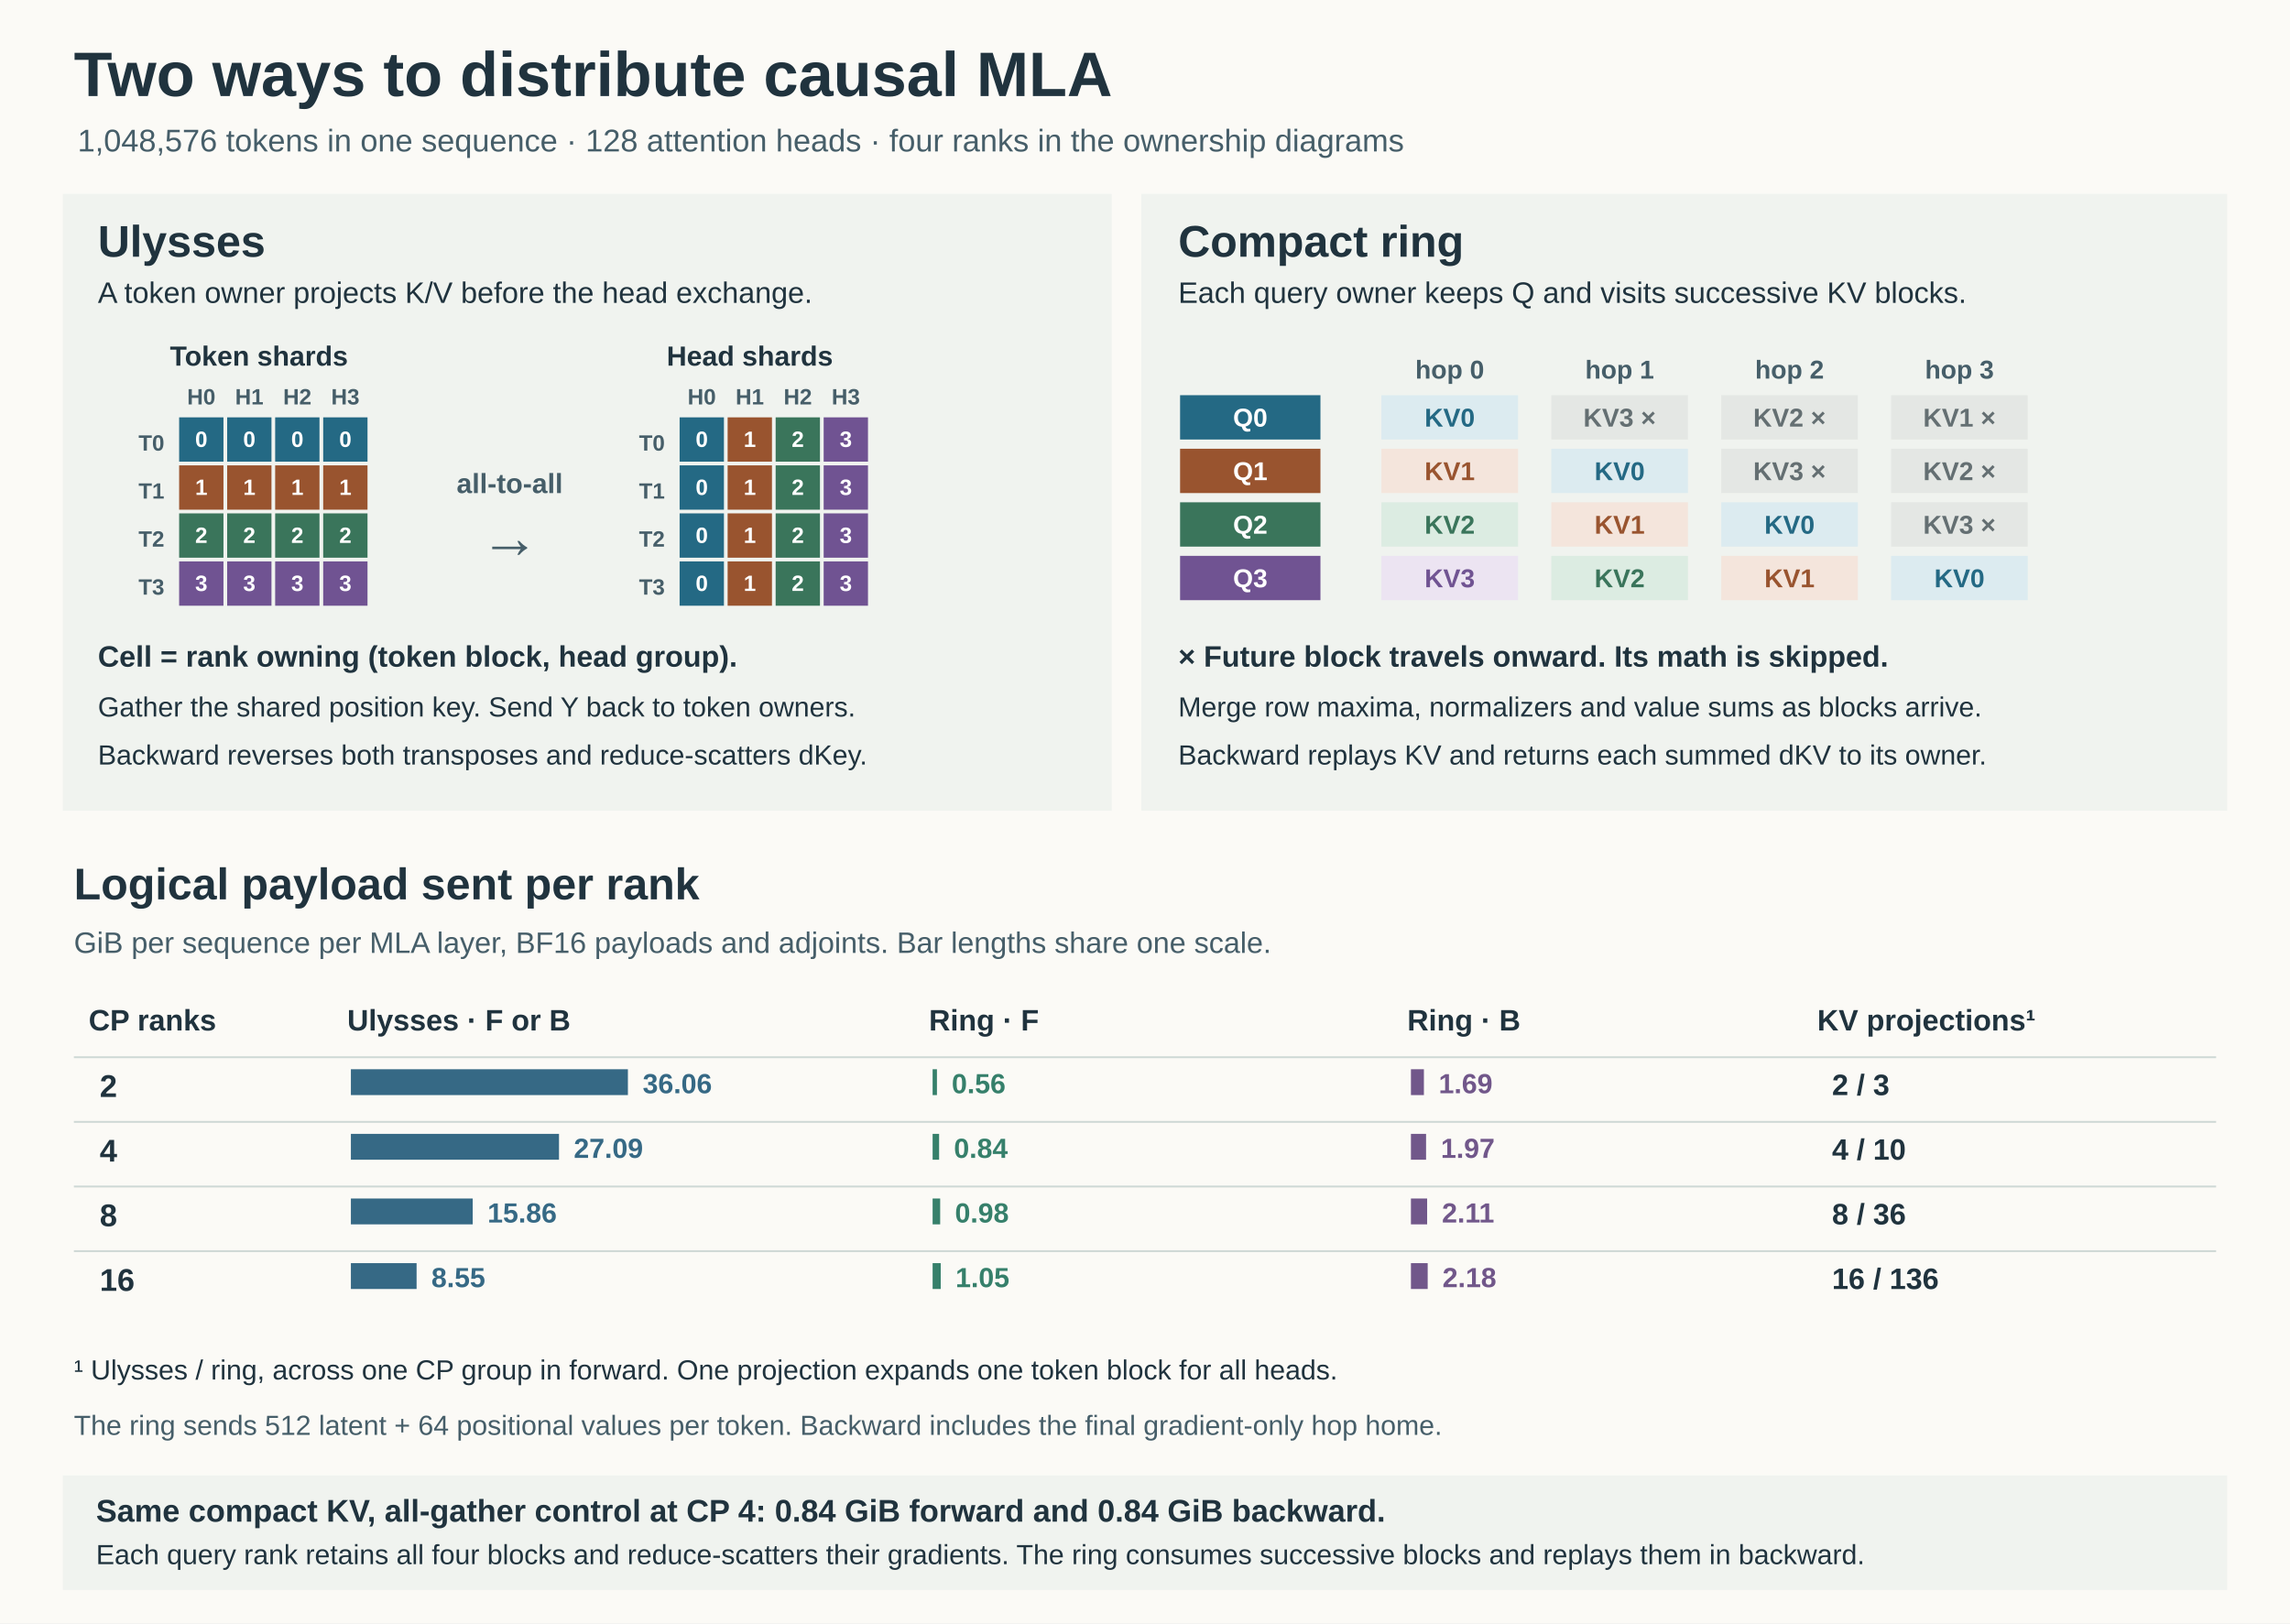
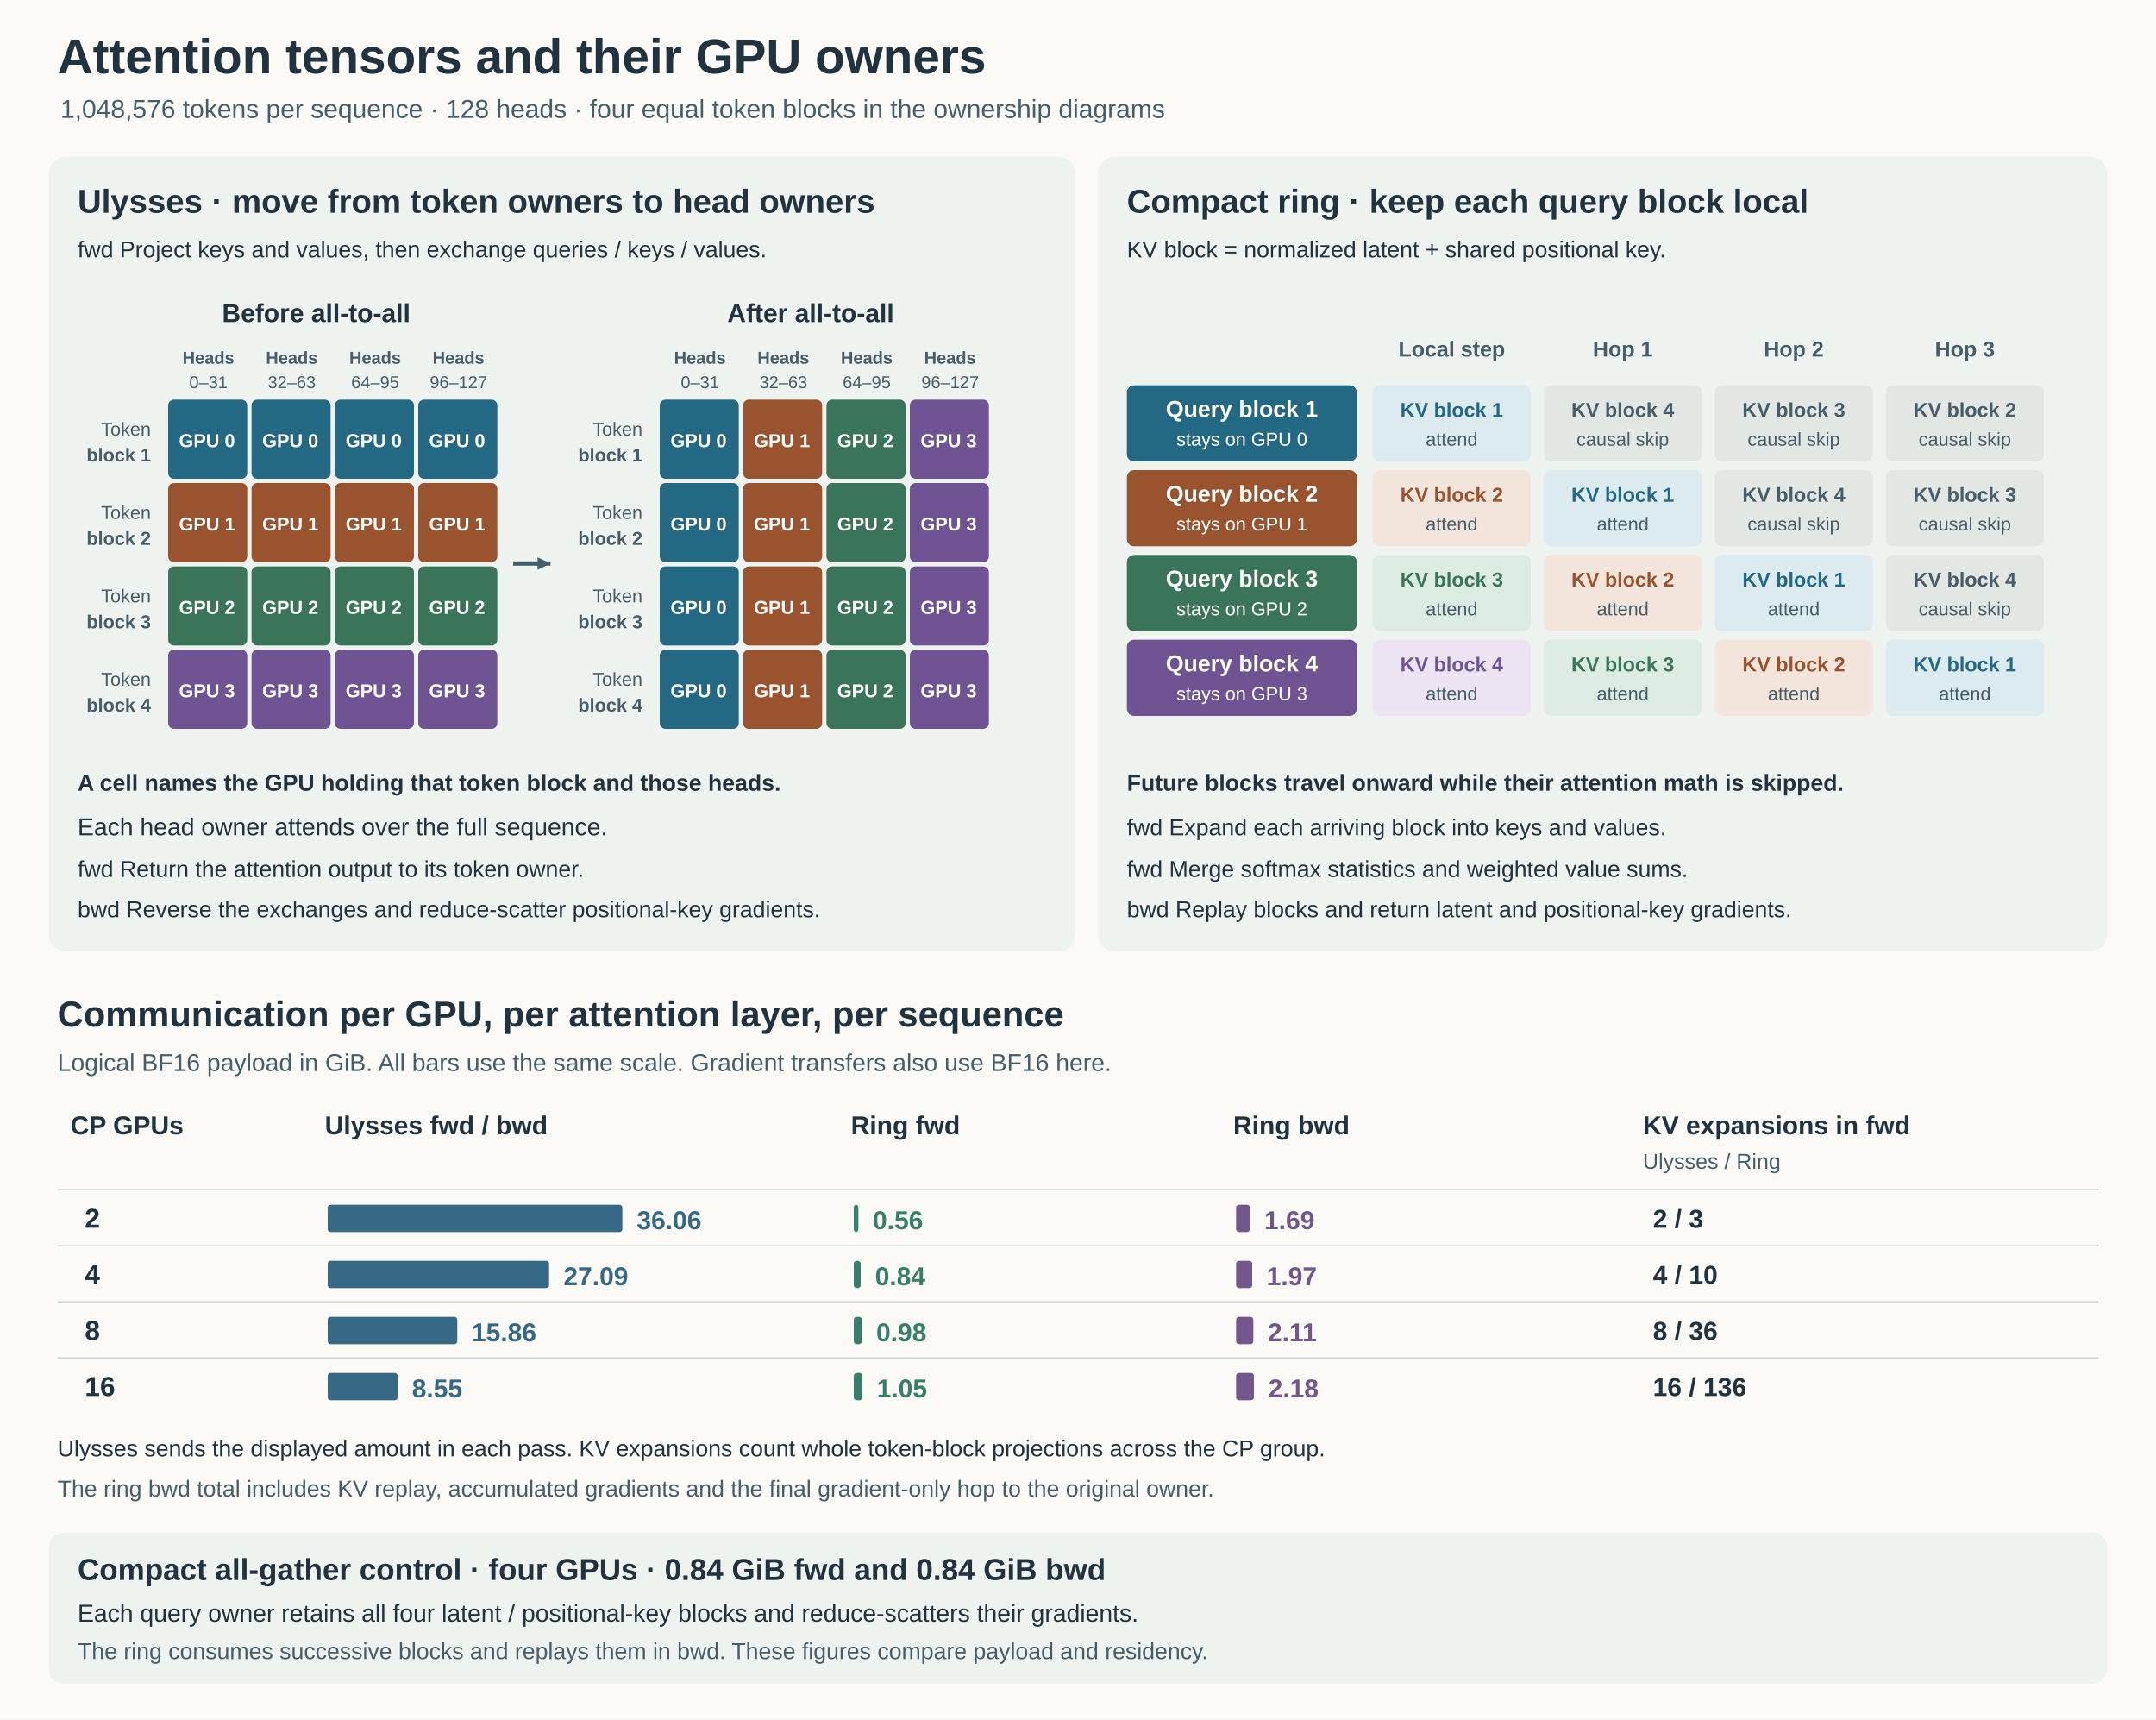
- <svg xmlns="http://www.w3.org/2000/svg" width="1240" height="879" viewBox="0 0 1240 879" role="img" aria-labelledby="title desc">
-   <rect width="1240" height="879" fill="#fbfaf6" />
+ <svg xmlns="http://www.w3.org/2000/svg" width="1500" height="1196" viewBox="0 0 1500 1196" role="img" aria-labelledby="title desc">
+   <rect width="1500" height="1196" fill="#fbfaf6" />
  <g font-family="Arial, Helvetica, sans-serif">
-     <text x="40.00" y="52" font-size="34" font-weight="700" fill="#20333e" text-anchor="start">Two ways to distribute causal MLA</text>
-     <text x="42.00" y="82" font-size="17" font-weight="400" fill="#465e69" text-anchor="start">1,048,576 tokens in one sequence   ·   128 attention heads   ·   four ranks in the ownership diagrams</text>
-     <rect x="34.00" y="105.00" width="568.00" height="334.00" fill="#f0f3ef" />
-     <rect x="618.00" y="105.00" width="588.00" height="334.00" fill="#f0f3ef" />
-     <text x="53.00" y="139" font-size="24" font-weight="700" fill="#20333e" text-anchor="start">Ulysses</text>
-     <text x="53.00" y="164" font-size="16" font-weight="400" fill="#20333e" text-anchor="start">A token owner projects K/V before the head exchange.</text>
-     <text x="92.00" y="198" font-size="15" font-weight="700" fill="#20333e" text-anchor="start">Token shards</text>
-     <text x="361.00" y="198" font-size="15" font-weight="700" fill="#20333e" text-anchor="start">Head shards</text>
-     <text x="109.00" y="219" font-size="12" font-weight="700" fill="#465e69" text-anchor="middle">H0</text>
-     <text x="89.00" y="244" font-size="12" font-weight="700" fill="#465e69" text-anchor="end">T0</text>
-     <rect x="97.00" y="226.00" width="24.00" height="24.00" fill="#246984" />
-     <text x="109.00" y="242" font-size="12" font-weight="700" fill="white" text-anchor="middle">0</text>
-     <rect x="123.00" y="226.00" width="24.00" height="24.00" fill="#246984" />
-     <text x="135.00" y="242" font-size="12" font-weight="700" fill="white" text-anchor="middle">0</text>
-     <rect x="149.00" y="226.00" width="24.00" height="24.00" fill="#246984" />
-     <text x="161.00" y="242" font-size="12" font-weight="700" fill="white" text-anchor="middle">0</text>
-     <rect x="175.00" y="226.00" width="24.00" height="24.00" fill="#246984" />
-     <text x="187.00" y="242" font-size="12" font-weight="700" fill="white" text-anchor="middle">0</text>
-     <text x="135.00" y="219" font-size="12" font-weight="700" fill="#465e69" text-anchor="middle">H1</text>
-     <text x="89.00" y="270" font-size="12" font-weight="700" fill="#465e69" text-anchor="end">T1</text>
-     <rect x="97.00" y="252.00" width="24.00" height="24.00" fill="#99542f" />
-     <text x="109.00" y="268" font-size="12" font-weight="700" fill="white" text-anchor="middle">1</text>
-     <rect x="123.00" y="252.00" width="24.00" height="24.00" fill="#99542f" />
-     <text x="135.00" y="268" font-size="12" font-weight="700" fill="white" text-anchor="middle">1</text>
-     <rect x="149.00" y="252.00" width="24.00" height="24.00" fill="#99542f" />
-     <text x="161.00" y="268" font-size="12" font-weight="700" fill="white" text-anchor="middle">1</text>
-     <rect x="175.00" y="252.00" width="24.00" height="24.00" fill="#99542f" />
-     <text x="187.00" y="268" font-size="12" font-weight="700" fill="white" text-anchor="middle">1</text>
-     <text x="161.00" y="219" font-size="12" font-weight="700" fill="#465e69" text-anchor="middle">H2</text>
-     <text x="89.00" y="296" font-size="12" font-weight="700" fill="#465e69" text-anchor="end">T2</text>
-     <rect x="97.00" y="278.00" width="24.00" height="24.00" fill="#3a755b" />
-     <text x="109.00" y="294" font-size="12" font-weight="700" fill="white" text-anchor="middle">2</text>
-     <rect x="123.00" y="278.00" width="24.00" height="24.00" fill="#3a755b" />
-     <text x="135.00" y="294" font-size="12" font-weight="700" fill="white" text-anchor="middle">2</text>
-     <rect x="149.00" y="278.00" width="24.00" height="24.00" fill="#3a755b" />
-     <text x="161.00" y="294" font-size="12" font-weight="700" fill="white" text-anchor="middle">2</text>
-     <rect x="175.00" y="278.00" width="24.00" height="24.00" fill="#3a755b" />
-     <text x="187.00" y="294" font-size="12" font-weight="700" fill="white" text-anchor="middle">2</text>
-     <text x="187.00" y="219" font-size="12" font-weight="700" fill="#465e69" text-anchor="middle">H3</text>
-     <text x="89.00" y="322" font-size="12" font-weight="700" fill="#465e69" text-anchor="end">T3</text>
-     <rect x="97.00" y="304.00" width="24.00" height="24.00" fill="#705392" />
-     <text x="109.00" y="320" font-size="12" font-weight="700" fill="white" text-anchor="middle">3</text>
-     <rect x="123.00" y="304.00" width="24.00" height="24.00" fill="#705392" />
-     <text x="135.00" y="320" font-size="12" font-weight="700" fill="white" text-anchor="middle">3</text>
-     <rect x="149.00" y="304.00" width="24.00" height="24.00" fill="#705392" />
-     <text x="161.00" y="320" font-size="12" font-weight="700" fill="white" text-anchor="middle">3</text>
-     <rect x="175.00" y="304.00" width="24.00" height="24.00" fill="#705392" />
-     <text x="187.00" y="320" font-size="12" font-weight="700" fill="white" text-anchor="middle">3</text>
-     <text x="380.00" y="219" font-size="12" font-weight="700" fill="#465e69" text-anchor="middle">H0</text>
-     <text x="360.00" y="244" font-size="12" font-weight="700" fill="#465e69" text-anchor="end">T0</text>
-     <rect x="368.00" y="226.00" width="24.00" height="24.00" fill="#246984" />
-     <text x="380.00" y="242" font-size="12" font-weight="700" fill="white" text-anchor="middle">0</text>
-     <rect x="394.00" y="226.00" width="24.00" height="24.00" fill="#99542f" />
-     <text x="406.00" y="242" font-size="12" font-weight="700" fill="white" text-anchor="middle">1</text>
-     <rect x="420.00" y="226.00" width="24.00" height="24.00" fill="#3a755b" />
-     <text x="432.00" y="242" font-size="12" font-weight="700" fill="white" text-anchor="middle">2</text>
-     <rect x="446.00" y="226.00" width="24.00" height="24.00" fill="#705392" />
-     <text x="458.00" y="242" font-size="12" font-weight="700" fill="white" text-anchor="middle">3</text>
-     <text x="406.00" y="219" font-size="12" font-weight="700" fill="#465e69" text-anchor="middle">H1</text>
-     <text x="360.00" y="270" font-size="12" font-weight="700" fill="#465e69" text-anchor="end">T1</text>
-     <rect x="368.00" y="252.00" width="24.00" height="24.00" fill="#246984" />
-     <text x="380.00" y="268" font-size="12" font-weight="700" fill="white" text-anchor="middle">0</text>
-     <rect x="394.00" y="252.00" width="24.00" height="24.00" fill="#99542f" />
-     <text x="406.00" y="268" font-size="12" font-weight="700" fill="white" text-anchor="middle">1</text>
-     <rect x="420.00" y="252.00" width="24.00" height="24.00" fill="#3a755b" />
-     <text x="432.00" y="268" font-size="12" font-weight="700" fill="white" text-anchor="middle">2</text>
-     <rect x="446.00" y="252.00" width="24.00" height="24.00" fill="#705392" />
-     <text x="458.00" y="268" font-size="12" font-weight="700" fill="white" text-anchor="middle">3</text>
-     <text x="432.00" y="219" font-size="12" font-weight="700" fill="#465e69" text-anchor="middle">H2</text>
-     <text x="360.00" y="296" font-size="12" font-weight="700" fill="#465e69" text-anchor="end">T2</text>
-     <rect x="368.00" y="278.00" width="24.00" height="24.00" fill="#246984" />
-     <text x="380.00" y="294" font-size="12" font-weight="700" fill="white" text-anchor="middle">0</text>
-     <rect x="394.00" y="278.00" width="24.00" height="24.00" fill="#99542f" />
-     <text x="406.00" y="294" font-size="12" font-weight="700" fill="white" text-anchor="middle">1</text>
-     <rect x="420.00" y="278.00" width="24.00" height="24.00" fill="#3a755b" />
-     <text x="432.00" y="294" font-size="12" font-weight="700" fill="white" text-anchor="middle">2</text>
-     <rect x="446.00" y="278.00" width="24.00" height="24.00" fill="#705392" />
-     <text x="458.00" y="294" font-size="12" font-weight="700" fill="white" text-anchor="middle">3</text>
-     <text x="458.00" y="219" font-size="12" font-weight="700" fill="#465e69" text-anchor="middle">H3</text>
-     <text x="360.00" y="322" font-size="12" font-weight="700" fill="#465e69" text-anchor="end">T3</text>
-     <rect x="368.00" y="304.00" width="24.00" height="24.00" fill="#246984" />
-     <text x="380.00" y="320" font-size="12" font-weight="700" fill="white" text-anchor="middle">0</text>
-     <rect x="394.00" y="304.00" width="24.00" height="24.00" fill="#99542f" />
-     <text x="406.00" y="320" font-size="12" font-weight="700" fill="white" text-anchor="middle">1</text>
-     <rect x="420.00" y="304.00" width="24.00" height="24.00" fill="#3a755b" />
-     <text x="432.00" y="320" font-size="12" font-weight="700" fill="white" text-anchor="middle">2</text>
-     <rect x="446.00" y="304.00" width="24.00" height="24.00" fill="#705392" />
-     <text x="458.00" y="320" font-size="12" font-weight="700" fill="white" text-anchor="middle">3</text>
-     <text x="276.00" y="267" font-size="15" font-weight="700" fill="#465e69" text-anchor="middle">all-to-all</text>
-     <text x="276.00" y="302" font-size="32" font-weight="700" fill="#465e69" text-anchor="middle">→</text>
-     <text x="53.00" y="361" font-size="16" font-weight="700" fill="#20333e" text-anchor="start">Cell = rank owning (token block, head group).</text>
-     <text x="53.00" y="388" font-size="15" font-weight="400" fill="#20333e" text-anchor="start">Gather the shared position key. Send Y back to token owners.</text>
-     <text x="53.00" y="414" font-size="15" font-weight="400" fill="#20333e" text-anchor="start">Backward reverses both transposes and reduce-scatters dKey.</text>
-     <text x="638.00" y="139" font-size="24" font-weight="700" fill="#20333e" text-anchor="start">Compact ring</text>
-     <text x="638.00" y="164" font-size="16" font-weight="400" fill="#20333e" text-anchor="start">Each query owner keeps Q and visits successive KV blocks.</text>
-     <text x="785.00" y="205" font-size="14" font-weight="700" fill="#465e69" text-anchor="middle">hop 0</text>
-     <text x="877.00" y="205" font-size="14" font-weight="700" fill="#465e69" text-anchor="middle">hop 1</text>
-     <text x="969.00" y="205" font-size="14" font-weight="700" fill="#465e69" text-anchor="middle">hop 2</text>
-     <text x="1061.00" y="205" font-size="14" font-weight="700" fill="#465e69" text-anchor="middle">hop 3</text>
-     <rect x="639.00" y="214.00" width="76.00" height="24.00" fill="#246984" />
-     <text x="677.00" y="231" font-size="14" font-weight="700" fill="white" text-anchor="middle">Q0</text>
-     <rect x="748.00" y="214.00" width="74.00" height="24.00" fill="#dcebf0" />
-     <text x="785.00" y="231" font-size="14" font-weight="700" fill="#246984" text-anchor="middle">KV0</text>
-     <rect x="840.00" y="214.00" width="74.00" height="24.00" fill="#e4e7e4" />
-     <text x="877.00" y="231" font-size="14" font-weight="700" fill="#646f72" text-anchor="middle">KV3 ×</text>
-     <rect x="932.00" y="214.00" width="74.00" height="24.00" fill="#e4e7e4" />
-     <text x="969.00" y="231" font-size="14" font-weight="700" fill="#646f72" text-anchor="middle">KV2 ×</text>
-     <rect x="1024.00" y="214.00" width="74.00" height="24.00" fill="#e4e7e4" />
-     <text x="1061.00" y="231" font-size="14" font-weight="700" fill="#646f72" text-anchor="middle">KV1 ×</text>
-     <rect x="639.00" y="243.00" width="76.00" height="24.00" fill="#99542f" />
-     <text x="677.00" y="260" font-size="14" font-weight="700" fill="white" text-anchor="middle">Q1</text>
-     <rect x="748.00" y="243.00" width="74.00" height="24.00" fill="#f4e5dc" />
-     <text x="785.00" y="260" font-size="14" font-weight="700" fill="#99542f" text-anchor="middle">KV1</text>
-     <rect x="840.00" y="243.00" width="74.00" height="24.00" fill="#dcebf0" />
-     <text x="877.00" y="260" font-size="14" font-weight="700" fill="#246984" text-anchor="middle">KV0</text>
-     <rect x="932.00" y="243.00" width="74.00" height="24.00" fill="#e4e7e4" />
-     <text x="969.00" y="260" font-size="14" font-weight="700" fill="#646f72" text-anchor="middle">KV3 ×</text>
-     <rect x="1024.00" y="243.00" width="74.00" height="24.00" fill="#e4e7e4" />
-     <text x="1061.00" y="260" font-size="14" font-weight="700" fill="#646f72" text-anchor="middle">KV2 ×</text>
-     <rect x="639.00" y="272.00" width="76.00" height="24.00" fill="#3a755b" />
-     <text x="677.00" y="289" font-size="14" font-weight="700" fill="white" text-anchor="middle">Q2</text>
-     <rect x="748.00" y="272.00" width="74.00" height="24.00" fill="#dcece2" />
-     <text x="785.00" y="289" font-size="14" font-weight="700" fill="#3a755b" text-anchor="middle">KV2</text>
-     <rect x="840.00" y="272.00" width="74.00" height="24.00" fill="#f4e5dc" />
-     <text x="877.00" y="289" font-size="14" font-weight="700" fill="#99542f" text-anchor="middle">KV1</text>
-     <rect x="932.00" y="272.00" width="74.00" height="24.00" fill="#dcebf0" />
-     <text x="969.00" y="289" font-size="14" font-weight="700" fill="#246984" text-anchor="middle">KV0</text>
-     <rect x="1024.00" y="272.00" width="74.00" height="24.00" fill="#e4e7e4" />
-     <text x="1061.00" y="289" font-size="14" font-weight="700" fill="#646f72" text-anchor="middle">KV3 ×</text>
-     <rect x="639.00" y="301.00" width="76.00" height="24.00" fill="#705392" />
-     <text x="677.00" y="318" font-size="14" font-weight="700" fill="white" text-anchor="middle">Q3</text>
-     <rect x="748.00" y="301.00" width="74.00" height="24.00" fill="#ece4f2" />
-     <text x="785.00" y="318" font-size="14" font-weight="700" fill="#705392" text-anchor="middle">KV3</text>
-     <rect x="840.00" y="301.00" width="74.00" height="24.00" fill="#dcece2" />
-     <text x="877.00" y="318" font-size="14" font-weight="700" fill="#3a755b" text-anchor="middle">KV2</text>
-     <rect x="932.00" y="301.00" width="74.00" height="24.00" fill="#f4e5dc" />
-     <text x="969.00" y="318" font-size="14" font-weight="700" fill="#99542f" text-anchor="middle">KV1</text>
-     <rect x="1024.00" y="301.00" width="74.00" height="24.00" fill="#dcebf0" />
-     <text x="1061.00" y="318" font-size="14" font-weight="700" fill="#246984" text-anchor="middle">KV0</text>
-     <text x="638.00" y="361" font-size="16" font-weight="700" fill="#20333e" text-anchor="start">×  Future block travels onward. Its math is skipped.</text>
-     <text x="638.00" y="388" font-size="15" font-weight="400" fill="#20333e" text-anchor="start">Merge row maxima, normalizers and value sums as blocks arrive.</text>
-     <text x="638.00" y="414" font-size="15" font-weight="400" fill="#20333e" text-anchor="start">Backward replays KV and returns each summed dKV to its owner.</text>
-     <text x="40.00" y="487" font-size="24" font-weight="700" fill="#20333e" text-anchor="start">Logical payload sent per rank</text>
-     <text x="40.00" y="516" font-size="16" font-weight="400" fill="#465e69" text-anchor="start">GiB per sequence per MLA layer, BF16 payloads and adjoints. Bar lengths share one scale.</text>
-     <text x="48.00" y="558" font-size="16" font-weight="700" fill="#20333e" text-anchor="start">CP ranks</text>
-     <text x="188.00" y="558" font-size="16" font-weight="700" fill="#20333e" text-anchor="start">Ulysses · F or B</text>
-     <text x="503.00" y="558" font-size="16" font-weight="700" fill="#20333e" text-anchor="start">Ring · F</text>
-     <text x="762.00" y="558" font-size="16" font-weight="700" fill="#20333e" text-anchor="start">Ring · B</text>
-     <text x="984.00" y="558" font-size="16" font-weight="700" fill="#20333e" text-anchor="start">KV projections¹</text>
-     <rect x="40.00" y="572.00" width="1160.00" height="1.00" fill="#ced8d5" />
-     <text x="54.00" y="594" font-size="17" font-weight="700" fill="#20333e" text-anchor="start">2</text>
-     <rect x="190.00" y="579.00" width="150.00" height="14.00" fill="#366985" />
-     <text x="348.00" y="592" font-size="15" font-weight="700" fill="#366985" text-anchor="start">36.06</text>
-     <rect x="505.00" y="579.00" width="2.34" height="14.00" fill="#36806b" />
-     <text x="515.34" y="592" font-size="15" font-weight="700" fill="#36806b" text-anchor="start">0.56</text>
-     <rect x="764.00" y="579.00" width="7.02" height="14.00" fill="#71578a" />
-     <text x="779.02" y="592" font-size="15" font-weight="700" fill="#71578a" text-anchor="start">1.69</text>
-     <text x="992.00" y="593" font-size="16" font-weight="700" fill="#20333e" text-anchor="start">2  /  3</text>
-     <rect x="40.00" y="607.00" width="1160.00" height="1.00" fill="#ced8d5" />
-     <text x="54.00" y="629" font-size="17" font-weight="700" fill="#20333e" text-anchor="start">4</text>
-     <rect x="190.00" y="614.00" width="112.69" height="14.00" fill="#366985" />
-     <text x="310.69" y="627" font-size="15" font-weight="700" fill="#366985" text-anchor="start">27.09</text>
-     <rect x="505.00" y="614.00" width="3.51" height="14.00" fill="#36806b" />
-     <text x="516.51" y="627" font-size="15" font-weight="700" fill="#36806b" text-anchor="start">0.84</text>
-     <rect x="764.00" y="614.00" width="8.19" height="14.00" fill="#71578a" />
-     <text x="780.19" y="627" font-size="15" font-weight="700" fill="#71578a" text-anchor="start">1.97</text>
-     <text x="992.00" y="628" font-size="16" font-weight="700" fill="#20333e" text-anchor="start">4  /  10</text>
-     <rect x="40.00" y="642.00" width="1160.00" height="1.00" fill="#ced8d5" />
-     <text x="54.00" y="664" font-size="17" font-weight="700" fill="#20333e" text-anchor="start">8</text>
-     <rect x="190.00" y="649.00" width="65.97" height="14.00" fill="#366985" />
-     <text x="263.97" y="662" font-size="15" font-weight="700" fill="#366985" text-anchor="start">15.86</text>
-     <rect x="505.00" y="649.00" width="4.09" height="14.00" fill="#36806b" />
-     <text x="517.09" y="662" font-size="15" font-weight="700" fill="#36806b" text-anchor="start">0.98</text>
-     <rect x="764.00" y="649.00" width="8.77" height="14.00" fill="#71578a" />
-     <text x="780.77" y="662" font-size="15" font-weight="700" fill="#71578a" text-anchor="start">2.11</text>
-     <text x="992.00" y="663" font-size="16" font-weight="700" fill="#20333e" text-anchor="start">8  /  36</text>
-     <rect x="40.00" y="677.00" width="1160.00" height="1.00" fill="#ced8d5" />
-     <text x="54.00" y="699" font-size="17" font-weight="700" fill="#20333e" text-anchor="start">16</text>
-     <rect x="190.00" y="684.00" width="35.58" height="14.00" fill="#366985" />
-     <text x="233.58" y="697" font-size="15" font-weight="700" fill="#366985" text-anchor="start">8.55</text>
-     <rect x="505.00" y="684.00" width="4.39" height="14.00" fill="#36806b" />
-     <text x="517.39" y="697" font-size="15" font-weight="700" fill="#36806b" text-anchor="start">1.05</text>
-     <rect x="764.00" y="684.00" width="9.07" height="14.00" fill="#71578a" />
-     <text x="781.07" y="697" font-size="15" font-weight="700" fill="#71578a" text-anchor="start">2.18</text>
-     <text x="992.00" y="698" font-size="16" font-weight="700" fill="#20333e" text-anchor="start">16  /  136</text>
-     <text x="40.00" y="747" font-size="15" font-weight="400" fill="#20333e" text-anchor="start">¹ Ulysses / ring, across one CP group in forward. One projection expands one token block for all heads.</text>
-     <text x="40.00" y="777" font-size="15" font-weight="400" fill="#465e69" text-anchor="start">The ring sends 512 latent + 64 positional values per token. Backward includes the final gradient-only hop home.</text>
-     <rect x="34.00" y="799.00" width="1172.00" height="62.00" fill="#f0f3ef" />
-     <text x="52.00" y="824" font-size="17" font-weight="700" fill="#20333e" text-anchor="start">Same compact KV, all-gather control at CP 4: 0.84 GiB forward and 0.84 GiB backward.</text>
-     <text x="52.00" y="847" font-size="15" font-weight="400" fill="#20333e" text-anchor="start">Each query rank retains all four blocks and reduce-scatters their gradients. The ring consumes successive blocks and replays them in backward.</text>
+     <text x="40.00" y="51" font-size="34" font-weight="700" fill="#20333e" text-anchor="start">Attention tensors and their GPU owners</text>
+     <text x="42.00" y="82" font-size="18" font-weight="400" fill="#465e69" text-anchor="start">1,048,576 tokens per sequence · 128 heads · four equal token blocks in the ownership diagrams</text>
+     <rect x="34.00" y="109.00" width="714.00" height="553.00" fill="#eff3ef" rx="12" stroke="none" />
+     <rect x="764.00" y="109.00" width="702.00" height="553.00" fill="#eff3ef" rx="12" stroke="none" />
+     <text x="54.00" y="148" font-size="23" font-weight="700" fill="#20333e" text-anchor="start">Ulysses · move from token owners to head owners</text>
+     <text x="54.00" y="179" font-size="16" font-weight="400" fill="#20333e" text-anchor="start">fwd  Project keys and values, then exchange queries / keys / values.</text>
+     <text x="220.00" y="224" font-size="18" font-weight="700" fill="#20333e" text-anchor="middle">Before all-to-all</text>
+     <text x="564.00" y="224" font-size="18" font-weight="700" fill="#20333e" text-anchor="middle">After all-to-all</text>
+     <text x="145.00" y="253" font-size="12" font-weight="700" fill="#465e69" text-anchor="middle">Heads</text>
+     <text x="145.00" y="270" font-size="12" font-weight="400" fill="#465e69" text-anchor="middle">0–31</text>
+     <text x="105.00" y="303" font-size="13" font-weight="400" fill="#465e69" text-anchor="end">Token</text>
+     <text x="105.00" y="321" font-size="13" font-weight="700" fill="#465e69" text-anchor="end">block 1</text>
+     <rect x="117.00" y="278.00" width="55.00" height="55.00" fill="#246984" rx="4" stroke="none" />
+     <text x="144.00" y="311" font-size="13" font-weight="700" fill="white" text-anchor="middle">GPU 0</text>
+     <rect x="175.00" y="278.00" width="55.00" height="55.00" fill="#246984" rx="4" stroke="none" />
+     <text x="202.00" y="311" font-size="13" font-weight="700" fill="white" text-anchor="middle">GPU 0</text>
+     <rect x="233.00" y="278.00" width="55.00" height="55.00" fill="#246984" rx="4" stroke="none" />
+     <text x="260.00" y="311" font-size="13" font-weight="700" fill="white" text-anchor="middle">GPU 0</text>
+     <rect x="291.00" y="278.00" width="55.00" height="55.00" fill="#246984" rx="4" stroke="none" />
+     <text x="318.00" y="311" font-size="13" font-weight="700" fill="white" text-anchor="middle">GPU 0</text>
+     <text x="203.00" y="253" font-size="12" font-weight="700" fill="#465e69" text-anchor="middle">Heads</text>
+     <text x="203.00" y="270" font-size="12" font-weight="400" fill="#465e69" text-anchor="middle">32–63</text>
+     <text x="105.00" y="361" font-size="13" font-weight="400" fill="#465e69" text-anchor="end">Token</text>
+     <text x="105.00" y="379" font-size="13" font-weight="700" fill="#465e69" text-anchor="end">block 2</text>
+     <rect x="117.00" y="336.00" width="55.00" height="55.00" fill="#99542f" rx="4" stroke="none" />
+     <text x="144.00" y="369" font-size="13" font-weight="700" fill="white" text-anchor="middle">GPU 1</text>
+     <rect x="175.00" y="336.00" width="55.00" height="55.00" fill="#99542f" rx="4" stroke="none" />
+     <text x="202.00" y="369" font-size="13" font-weight="700" fill="white" text-anchor="middle">GPU 1</text>
+     <rect x="233.00" y="336.00" width="55.00" height="55.00" fill="#99542f" rx="4" stroke="none" />
+     <text x="260.00" y="369" font-size="13" font-weight="700" fill="white" text-anchor="middle">GPU 1</text>
+     <rect x="291.00" y="336.00" width="55.00" height="55.00" fill="#99542f" rx="4" stroke="none" />
+     <text x="318.00" y="369" font-size="13" font-weight="700" fill="white" text-anchor="middle">GPU 1</text>
+     <text x="261.00" y="253" font-size="12" font-weight="700" fill="#465e69" text-anchor="middle">Heads</text>
+     <text x="261.00" y="270" font-size="12" font-weight="400" fill="#465e69" text-anchor="middle">64–95</text>
+     <text x="105.00" y="419" font-size="13" font-weight="400" fill="#465e69" text-anchor="end">Token</text>
+     <text x="105.00" y="437" font-size="13" font-weight="700" fill="#465e69" text-anchor="end">block 3</text>
+     <rect x="117.00" y="394.00" width="55.00" height="55.00" fill="#3a755b" rx="4" stroke="none" />
+     <text x="144.00" y="427" font-size="13" font-weight="700" fill="white" text-anchor="middle">GPU 2</text>
+     <rect x="175.00" y="394.00" width="55.00" height="55.00" fill="#3a755b" rx="4" stroke="none" />
+     <text x="202.00" y="427" font-size="13" font-weight="700" fill="white" text-anchor="middle">GPU 2</text>
+     <rect x="233.00" y="394.00" width="55.00" height="55.00" fill="#3a755b" rx="4" stroke="none" />
+     <text x="260.00" y="427" font-size="13" font-weight="700" fill="white" text-anchor="middle">GPU 2</text>
+     <rect x="291.00" y="394.00" width="55.00" height="55.00" fill="#3a755b" rx="4" stroke="none" />
+     <text x="318.00" y="427" font-size="13" font-weight="700" fill="white" text-anchor="middle">GPU 2</text>
+     <text x="319.00" y="253" font-size="12" font-weight="700" fill="#465e69" text-anchor="middle">Heads</text>
+     <text x="319.00" y="270" font-size="12" font-weight="400" fill="#465e69" text-anchor="middle">96–127</text>
+     <text x="105.00" y="477" font-size="13" font-weight="400" fill="#465e69" text-anchor="end">Token</text>
+     <text x="105.00" y="495" font-size="13" font-weight="700" fill="#465e69" text-anchor="end">block 4</text>
+     <rect x="117.00" y="452.00" width="55.00" height="55.00" fill="#705392" rx="4" stroke="none" />
+     <text x="144.00" y="485" font-size="13" font-weight="700" fill="white" text-anchor="middle">GPU 3</text>
+     <rect x="175.00" y="452.00" width="55.00" height="55.00" fill="#705392" rx="4" stroke="none" />
+     <text x="202.00" y="485" font-size="13" font-weight="700" fill="white" text-anchor="middle">GPU 3</text>
+     <rect x="233.00" y="452.00" width="55.00" height="55.00" fill="#705392" rx="4" stroke="none" />
+     <text x="260.00" y="485" font-size="13" font-weight="700" fill="white" text-anchor="middle">GPU 3</text>
+     <rect x="291.00" y="452.00" width="55.00" height="55.00" fill="#705392" rx="4" stroke="none" />
+     <text x="318.00" y="485" font-size="13" font-weight="700" fill="white" text-anchor="middle">GPU 3</text>
+     <text x="487.00" y="253" font-size="12" font-weight="700" fill="#465e69" text-anchor="middle">Heads</text>
+     <text x="487.00" y="270" font-size="12" font-weight="400" fill="#465e69" text-anchor="middle">0–31</text>
+     <text x="447.00" y="303" font-size="13" font-weight="400" fill="#465e69" text-anchor="end">Token</text>
+     <text x="447.00" y="321" font-size="13" font-weight="700" fill="#465e69" text-anchor="end">block 1</text>
+     <rect x="459.00" y="278.00" width="55.00" height="55.00" fill="#246984" rx="4" stroke="none" />
+     <text x="486.00" y="311" font-size="13" font-weight="700" fill="white" text-anchor="middle">GPU 0</text>
+     <rect x="517.00" y="278.00" width="55.00" height="55.00" fill="#99542f" rx="4" stroke="none" />
+     <text x="544.00" y="311" font-size="13" font-weight="700" fill="white" text-anchor="middle">GPU 1</text>
+     <rect x="575.00" y="278.00" width="55.00" height="55.00" fill="#3a755b" rx="4" stroke="none" />
+     <text x="602.00" y="311" font-size="13" font-weight="700" fill="white" text-anchor="middle">GPU 2</text>
+     <rect x="633.00" y="278.00" width="55.00" height="55.00" fill="#705392" rx="4" stroke="none" />
+     <text x="660.00" y="311" font-size="13" font-weight="700" fill="white" text-anchor="middle">GPU 3</text>
+     <text x="545.00" y="253" font-size="12" font-weight="700" fill="#465e69" text-anchor="middle">Heads</text>
+     <text x="545.00" y="270" font-size="12" font-weight="400" fill="#465e69" text-anchor="middle">32–63</text>
+     <text x="447.00" y="361" font-size="13" font-weight="400" fill="#465e69" text-anchor="end">Token</text>
+     <text x="447.00" y="379" font-size="13" font-weight="700" fill="#465e69" text-anchor="end">block 2</text>
+     <rect x="459.00" y="336.00" width="55.00" height="55.00" fill="#246984" rx="4" stroke="none" />
+     <text x="486.00" y="369" font-size="13" font-weight="700" fill="white" text-anchor="middle">GPU 0</text>
+     <rect x="517.00" y="336.00" width="55.00" height="55.00" fill="#99542f" rx="4" stroke="none" />
+     <text x="544.00" y="369" font-size="13" font-weight="700" fill="white" text-anchor="middle">GPU 1</text>
+     <rect x="575.00" y="336.00" width="55.00" height="55.00" fill="#3a755b" rx="4" stroke="none" />
+     <text x="602.00" y="369" font-size="13" font-weight="700" fill="white" text-anchor="middle">GPU 2</text>
+     <rect x="633.00" y="336.00" width="55.00" height="55.00" fill="#705392" rx="4" stroke="none" />
+     <text x="660.00" y="369" font-size="13" font-weight="700" fill="white" text-anchor="middle">GPU 3</text>
+     <text x="603.00" y="253" font-size="12" font-weight="700" fill="#465e69" text-anchor="middle">Heads</text>
+     <text x="603.00" y="270" font-size="12" font-weight="400" fill="#465e69" text-anchor="middle">64–95</text>
+     <text x="447.00" y="419" font-size="13" font-weight="400" fill="#465e69" text-anchor="end">Token</text>
+     <text x="447.00" y="437" font-size="13" font-weight="700" fill="#465e69" text-anchor="end">block 3</text>
+     <rect x="459.00" y="394.00" width="55.00" height="55.00" fill="#246984" rx="4" stroke="none" />
+     <text x="486.00" y="427" font-size="13" font-weight="700" fill="white" text-anchor="middle">GPU 0</text>
+     <rect x="517.00" y="394.00" width="55.00" height="55.00" fill="#99542f" rx="4" stroke="none" />
+     <text x="544.00" y="427" font-size="13" font-weight="700" fill="white" text-anchor="middle">GPU 1</text>
+     <rect x="575.00" y="394.00" width="55.00" height="55.00" fill="#3a755b" rx="4" stroke="none" />
+     <text x="602.00" y="427" font-size="13" font-weight="700" fill="white" text-anchor="middle">GPU 2</text>
+     <rect x="633.00" y="394.00" width="55.00" height="55.00" fill="#705392" rx="4" stroke="none" />
+     <text x="660.00" y="427" font-size="13" font-weight="700" fill="white" text-anchor="middle">GPU 3</text>
+     <text x="661.00" y="253" font-size="12" font-weight="700" fill="#465e69" text-anchor="middle">Heads</text>
+     <text x="661.00" y="270" font-size="12" font-weight="400" fill="#465e69" text-anchor="middle">96–127</text>
+     <text x="447.00" y="477" font-size="13" font-weight="400" fill="#465e69" text-anchor="end">Token</text>
+     <text x="447.00" y="495" font-size="13" font-weight="700" fill="#465e69" text-anchor="end">block 4</text>
+     <rect x="459.00" y="452.00" width="55.00" height="55.00" fill="#246984" rx="4" stroke="none" />
+     <text x="486.00" y="485" font-size="13" font-weight="700" fill="white" text-anchor="middle">GPU 0</text>
+     <rect x="517.00" y="452.00" width="55.00" height="55.00" fill="#99542f" rx="4" stroke="none" />
+     <text x="544.00" y="485" font-size="13" font-weight="700" fill="white" text-anchor="middle">GPU 1</text>
+     <rect x="575.00" y="452.00" width="55.00" height="55.00" fill="#3a755b" rx="4" stroke="none" />
+     <text x="602.00" y="485" font-size="13" font-weight="700" fill="white" text-anchor="middle">GPU 2</text>
+     <rect x="633.00" y="452.00" width="55.00" height="55.00" fill="#705392" rx="4" stroke="none" />
+     <text x="660.00" y="485" font-size="13" font-weight="700" fill="white" text-anchor="middle">GPU 3</text>
+     <path d="M 357.00,392.00 L 383.00,392.00" fill="none" stroke="#465e69" stroke-width="3" stroke-linejoin="round" />
+     <polygon points="383.00,392.00 374.00,396.35 374.00,387.65" fill="#465e69" />
+     <text x="54.00" y="550" font-size="16" font-weight="700" fill="#20333e" text-anchor="start">A cell names the GPU holding that token block and those heads.</text>
+     <text x="54.00" y="581" font-size="17" font-weight="400" fill="#20333e" text-anchor="start">Each head owner attends over the full sequence.</text>
+     <text x="54.00" y="610" font-size="16" font-weight="400" fill="#20333e" text-anchor="start">fwd  Return the attention output to its token owner.</text>
+     <text x="54.00" y="638" font-size="16" font-weight="400" fill="#20333e" text-anchor="start">bwd  Reverse the exchanges and reduce-scatter positional-key gradients.</text>
+     <text x="784.00" y="148" font-size="23" font-weight="700" fill="#20333e" text-anchor="start">Compact ring · keep each query block local</text>
+     <text x="784.00" y="179" font-size="16" font-weight="400" fill="#20333e" text-anchor="start">KV block = normalized latent + shared positional key.</text>
+     <text x="1010.00" y="248" font-size="15" font-weight="700" fill="#465e69" text-anchor="middle">Local step</text>
+     <text x="1129.00" y="248" font-size="15" font-weight="700" fill="#465e69" text-anchor="middle">Hop 1</text>
+     <text x="1248.00" y="248" font-size="15" font-weight="700" fill="#465e69" text-anchor="middle">Hop 2</text>
+     <text x="1367.00" y="248" font-size="15" font-weight="700" fill="#465e69" text-anchor="middle">Hop 3</text>
+     <rect x="784.00" y="268.00" width="160.00" height="53.00" fill="#246984" rx="5" stroke="none" />
+     <text x="864.00" y="290" font-size="16" font-weight="700" fill="white" text-anchor="middle">Query block 1</text>
+     <text x="864.00" y="310" font-size="13" font-weight="400" fill="white" text-anchor="middle">stays on GPU 0</text>
+     <rect x="955.00" y="268.00" width="110.00" height="53.00" fill="#dcebf0" rx="5" stroke="none" />
+     <text x="1010.00" y="290" font-size="14" font-weight="700" fill="#246984" text-anchor="middle">KV block 1</text>
+     <text x="1010.00" y="310" font-size="13" font-weight="400" fill="#465e69" text-anchor="middle">attend</text>
+     <rect x="1074.00" y="268.00" width="110.00" height="53.00" fill="#e3e7e3" rx="5" stroke="none" />
+     <text x="1129.00" y="290" font-size="14" font-weight="700" fill="#465e69" text-anchor="middle">KV block 4</text>
+     <text x="1129.00" y="310" font-size="13" font-weight="400" fill="#465e69" text-anchor="middle">causal skip</text>
+     <rect x="1193.00" y="268.00" width="110.00" height="53.00" fill="#e3e7e3" rx="5" stroke="none" />
+     <text x="1248.00" y="290" font-size="14" font-weight="700" fill="#465e69" text-anchor="middle">KV block 3</text>
+     <text x="1248.00" y="310" font-size="13" font-weight="400" fill="#465e69" text-anchor="middle">causal skip</text>
+     <rect x="1312.00" y="268.00" width="110.00" height="53.00" fill="#e3e7e3" rx="5" stroke="none" />
+     <text x="1367.00" y="290" font-size="14" font-weight="700" fill="#465e69" text-anchor="middle">KV block 2</text>
+     <text x="1367.00" y="310" font-size="13" font-weight="400" fill="#465e69" text-anchor="middle">causal skip</text>
+     <rect x="784.00" y="327.00" width="160.00" height="53.00" fill="#99542f" rx="5" stroke="none" />
+     <text x="864.00" y="349" font-size="16" font-weight="700" fill="white" text-anchor="middle">Query block 2</text>
+     <text x="864.00" y="369" font-size="13" font-weight="400" fill="white" text-anchor="middle">stays on GPU 1</text>
+     <rect x="955.00" y="327.00" width="110.00" height="53.00" fill="#f4e5dc" rx="5" stroke="none" />
+     <text x="1010.00" y="349" font-size="14" font-weight="700" fill="#99542f" text-anchor="middle">KV block 2</text>
+     <text x="1010.00" y="369" font-size="13" font-weight="400" fill="#465e69" text-anchor="middle">attend</text>
+     <rect x="1074.00" y="327.00" width="110.00" height="53.00" fill="#dcebf0" rx="5" stroke="none" />
+     <text x="1129.00" y="349" font-size="14" font-weight="700" fill="#246984" text-anchor="middle">KV block 1</text>
+     <text x="1129.00" y="369" font-size="13" font-weight="400" fill="#465e69" text-anchor="middle">attend</text>
+     <rect x="1193.00" y="327.00" width="110.00" height="53.00" fill="#e3e7e3" rx="5" stroke="none" />
+     <text x="1248.00" y="349" font-size="14" font-weight="700" fill="#465e69" text-anchor="middle">KV block 4</text>
+     <text x="1248.00" y="369" font-size="13" font-weight="400" fill="#465e69" text-anchor="middle">causal skip</text>
+     <rect x="1312.00" y="327.00" width="110.00" height="53.00" fill="#e3e7e3" rx="5" stroke="none" />
+     <text x="1367.00" y="349" font-size="14" font-weight="700" fill="#465e69" text-anchor="middle">KV block 3</text>
+     <text x="1367.00" y="369" font-size="13" font-weight="400" fill="#465e69" text-anchor="middle">causal skip</text>
+     <rect x="784.00" y="386.00" width="160.00" height="53.00" fill="#3a755b" rx="5" stroke="none" />
+     <text x="864.00" y="408" font-size="16" font-weight="700" fill="white" text-anchor="middle">Query block 3</text>
+     <text x="864.00" y="428" font-size="13" font-weight="400" fill="white" text-anchor="middle">stays on GPU 2</text>
+     <rect x="955.00" y="386.00" width="110.00" height="53.00" fill="#dcece2" rx="5" stroke="none" />
+     <text x="1010.00" y="408" font-size="14" font-weight="700" fill="#3a755b" text-anchor="middle">KV block 3</text>
+     <text x="1010.00" y="428" font-size="13" font-weight="400" fill="#465e69" text-anchor="middle">attend</text>
+     <rect x="1074.00" y="386.00" width="110.00" height="53.00" fill="#f4e5dc" rx="5" stroke="none" />
+     <text x="1129.00" y="408" font-size="14" font-weight="700" fill="#99542f" text-anchor="middle">KV block 2</text>
+     <text x="1129.00" y="428" font-size="13" font-weight="400" fill="#465e69" text-anchor="middle">attend</text>
+     <rect x="1193.00" y="386.00" width="110.00" height="53.00" fill="#dcebf0" rx="5" stroke="none" />
+     <text x="1248.00" y="408" font-size="14" font-weight="700" fill="#246984" text-anchor="middle">KV block 1</text>
+     <text x="1248.00" y="428" font-size="13" font-weight="400" fill="#465e69" text-anchor="middle">attend</text>
+     <rect x="1312.00" y="386.00" width="110.00" height="53.00" fill="#e3e7e3" rx="5" stroke="none" />
+     <text x="1367.00" y="408" font-size="14" font-weight="700" fill="#465e69" text-anchor="middle">KV block 4</text>
+     <text x="1367.00" y="428" font-size="13" font-weight="400" fill="#465e69" text-anchor="middle">causal skip</text>
+     <rect x="784.00" y="445.00" width="160.00" height="53.00" fill="#705392" rx="5" stroke="none" />
+     <text x="864.00" y="467" font-size="16" font-weight="700" fill="white" text-anchor="middle">Query block 4</text>
+     <text x="864.00" y="487" font-size="13" font-weight="400" fill="white" text-anchor="middle">stays on GPU 3</text>
+     <rect x="955.00" y="445.00" width="110.00" height="53.00" fill="#ece4f2" rx="5" stroke="none" />
+     <text x="1010.00" y="467" font-size="14" font-weight="700" fill="#705392" text-anchor="middle">KV block 4</text>
+     <text x="1010.00" y="487" font-size="13" font-weight="400" fill="#465e69" text-anchor="middle">attend</text>
+     <rect x="1074.00" y="445.00" width="110.00" height="53.00" fill="#dcece2" rx="5" stroke="none" />
+     <text x="1129.00" y="467" font-size="14" font-weight="700" fill="#3a755b" text-anchor="middle">KV block 3</text>
+     <text x="1129.00" y="487" font-size="13" font-weight="400" fill="#465e69" text-anchor="middle">attend</text>
+     <rect x="1193.00" y="445.00" width="110.00" height="53.00" fill="#f4e5dc" rx="5" stroke="none" />
+     <text x="1248.00" y="467" font-size="14" font-weight="700" fill="#99542f" text-anchor="middle">KV block 2</text>
+     <text x="1248.00" y="487" font-size="13" font-weight="400" fill="#465e69" text-anchor="middle">attend</text>
+     <rect x="1312.00" y="445.00" width="110.00" height="53.00" fill="#dcebf0" rx="5" stroke="none" />
+     <text x="1367.00" y="467" font-size="14" font-weight="700" fill="#246984" text-anchor="middle">KV block 1</text>
+     <text x="1367.00" y="487" font-size="13" font-weight="400" fill="#465e69" text-anchor="middle">attend</text>
+     <text x="784.00" y="550" font-size="16" font-weight="700" fill="#20333e" text-anchor="start">Future blocks travel onward while their attention math is skipped.</text>
+     <text x="784.00" y="581" font-size="16" font-weight="400" fill="#20333e" text-anchor="start">fwd  Expand each arriving block into keys and values.</text>
+     <text x="784.00" y="610" font-size="16" font-weight="400" fill="#20333e" text-anchor="start">fwd  Merge softmax statistics and weighted value sums.</text>
+     <text x="784.00" y="638" font-size="16" font-weight="400" fill="#20333e" text-anchor="start">bwd  Replay blocks and return latent and positional-key gradients.</text>
+     <text x="40.00" y="714" font-size="25" font-weight="700" fill="#20333e" text-anchor="start">Communication per GPU, per attention layer, per sequence</text>
+     <text x="40.00" y="745" font-size="17" font-weight="400" fill="#465e69" text-anchor="start">Logical BF16 payload in GiB. All bars use the same scale. Gradient transfers also use BF16 here.</text>
+     <text x="49.00" y="789" font-size="18" font-weight="700" fill="#20333e" text-anchor="start">CP GPUs</text>
+     <text x="226.00" y="789" font-size="18" font-weight="700" fill="#20333e" text-anchor="start">Ulysses fwd / bwd</text>
+     <text x="592.00" y="789" font-size="18" font-weight="700" fill="#20333e" text-anchor="start">Ring fwd</text>
+     <text x="858.00" y="789" font-size="18" font-weight="700" fill="#20333e" text-anchor="start">Ring bwd</text>
+     <text x="1143.00" y="789" font-size="18" font-weight="700" fill="#20333e" text-anchor="start">KV expansions in fwd</text>
+     <text x="1143.00" y="813" font-size="15" font-weight="400" fill="#465e69" text-anchor="start">Ulysses / Ring</text>
+     <rect x="40.00" y="827.00" width="1420.00" height="1.00" fill="#ced8d5" />
+     <text x="59.00" y="854" font-size="19" font-weight="700" fill="#20333e" text-anchor="start">2</text>
+     <rect x="228.00" y="838.00" width="205.00" height="19.00" fill="#366985" rx="2" stroke="none" />
+     <text x="443.00" y="855" font-size="18" font-weight="700" fill="#366985" text-anchor="start">36.06</text>
+     <rect x="594.00" y="838.00" width="3.20" height="19.00" fill="#36806b" rx="2" stroke="none" />
+     <text x="607.20" y="855" font-size="18" font-weight="700" fill="#36806b" text-anchor="start">0.56</text>
+     <rect x="860.00" y="838.00" width="9.59" height="19.00" fill="#71578a" rx="2" stroke="none" />
+     <text x="879.59" y="855" font-size="18" font-weight="700" fill="#71578a" text-anchor="start">1.69</text>
+     <text x="1150.00" y="854" font-size="18" font-weight="700" fill="#20333e" text-anchor="start">2  /  3</text>
+     <rect x="40.00" y="866.00" width="1420.00" height="1.00" fill="#ced8d5" />
+     <text x="59.00" y="893" font-size="19" font-weight="700" fill="#20333e" text-anchor="start">4</text>
+     <rect x="228.00" y="877.00" width="154.02" height="19.00" fill="#366985" rx="2" stroke="none" />
+     <text x="392.02" y="894" font-size="18" font-weight="700" fill="#366985" text-anchor="start">27.09</text>
+     <rect x="594.00" y="877.00" width="4.80" height="19.00" fill="#36806b" rx="2" stroke="none" />
+     <text x="608.80" y="894" font-size="18" font-weight="700" fill="#36806b" text-anchor="start">0.84</text>
+     <rect x="860.00" y="877.00" width="11.19" height="19.00" fill="#71578a" rx="2" stroke="none" />
+     <text x="881.19" y="894" font-size="18" font-weight="700" fill="#71578a" text-anchor="start">1.97</text>
+     <text x="1150.00" y="893" font-size="18" font-weight="700" fill="#20333e" text-anchor="start">4  /  10</text>
+     <rect x="40.00" y="905.00" width="1420.00" height="1.00" fill="#ced8d5" />
+     <text x="59.00" y="932" font-size="19" font-weight="700" fill="#20333e" text-anchor="start">8</text>
+     <rect x="228.00" y="916.00" width="90.15" height="19.00" fill="#366985" rx="2" stroke="none" />
+     <text x="328.15" y="933" font-size="18" font-weight="700" fill="#366985" text-anchor="start">15.86</text>
+     <rect x="594.00" y="916.00" width="5.60" height="19.00" fill="#36806b" rx="2" stroke="none" />
+     <text x="609.60" y="933" font-size="18" font-weight="700" fill="#36806b" text-anchor="start">0.98</text>
+     <rect x="860.00" y="916.00" width="11.99" height="19.00" fill="#71578a" rx="2" stroke="none" />
+     <text x="881.99" y="933" font-size="18" font-weight="700" fill="#71578a" text-anchor="start">2.11</text>
+     <text x="1150.00" y="932" font-size="18" font-weight="700" fill="#20333e" text-anchor="start">8  /  36</text>
+     <rect x="40.00" y="944.00" width="1420.00" height="1.00" fill="#ced8d5" />
+     <text x="59.00" y="971" font-size="19" font-weight="700" fill="#20333e" text-anchor="start">16</text>
+     <rect x="228.00" y="955.00" width="48.63" height="19.00" fill="#366985" rx="2" stroke="none" />
+     <text x="286.63" y="972" font-size="18" font-weight="700" fill="#366985" text-anchor="start">8.55</text>
+     <rect x="594.00" y="955.00" width="6.00" height="19.00" fill="#36806b" rx="2" stroke="none" />
+     <text x="610.00" y="972" font-size="18" font-weight="700" fill="#36806b" text-anchor="start">1.05</text>
+     <rect x="860.00" y="955.00" width="12.39" height="19.00" fill="#71578a" rx="2" stroke="none" />
+     <text x="882.39" y="972" font-size="18" font-weight="700" fill="#71578a" text-anchor="start">2.18</text>
+     <text x="1150.00" y="971" font-size="18" font-weight="700" fill="#20333e" text-anchor="start">16  /  136</text>
+     <text x="40.00" y="1013" font-size="16" font-weight="400" fill="#20333e" text-anchor="start">Ulysses sends the displayed amount in each pass. KV expansions count whole token-block projections across the CP group.</text>
+     <text x="40.00" y="1041" font-size="16" font-weight="400" fill="#465e69" text-anchor="start">The ring bwd total includes KV replay, accumulated gradients and the final gradient-only hop to the original owner.</text>
+     <rect x="34.00" y="1066.00" width="1432.00" height="105.00" fill="#eff3ef" rx="10" stroke="none" />
+     <text x="54.00" y="1099" font-size="21" font-weight="700" fill="#20333e" text-anchor="start">Compact all-gather control · four GPUs · 0.84 GiB fwd and 0.84 GiB bwd</text>
+     <text x="54.00" y="1128" font-size="17" font-weight="400" fill="#20333e" text-anchor="start">Each query owner retains all four latent / positional-key blocks and reduce-scatters their gradients.</text>
+     <text x="54.00" y="1154" font-size="16" font-weight="400" fill="#465e69" text-anchor="start">The ring consumes successive blocks and replays them in bwd. These figures compare payload and residency.</text>
  </g>
</svg>
